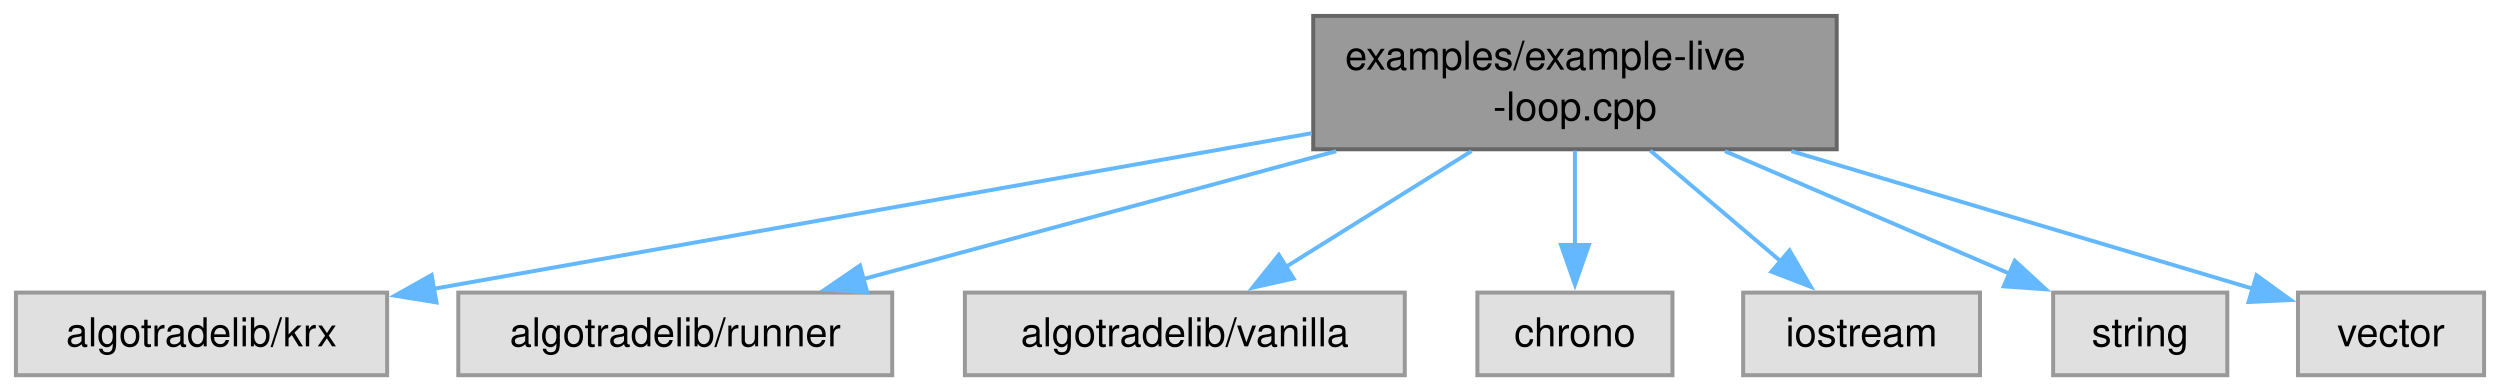
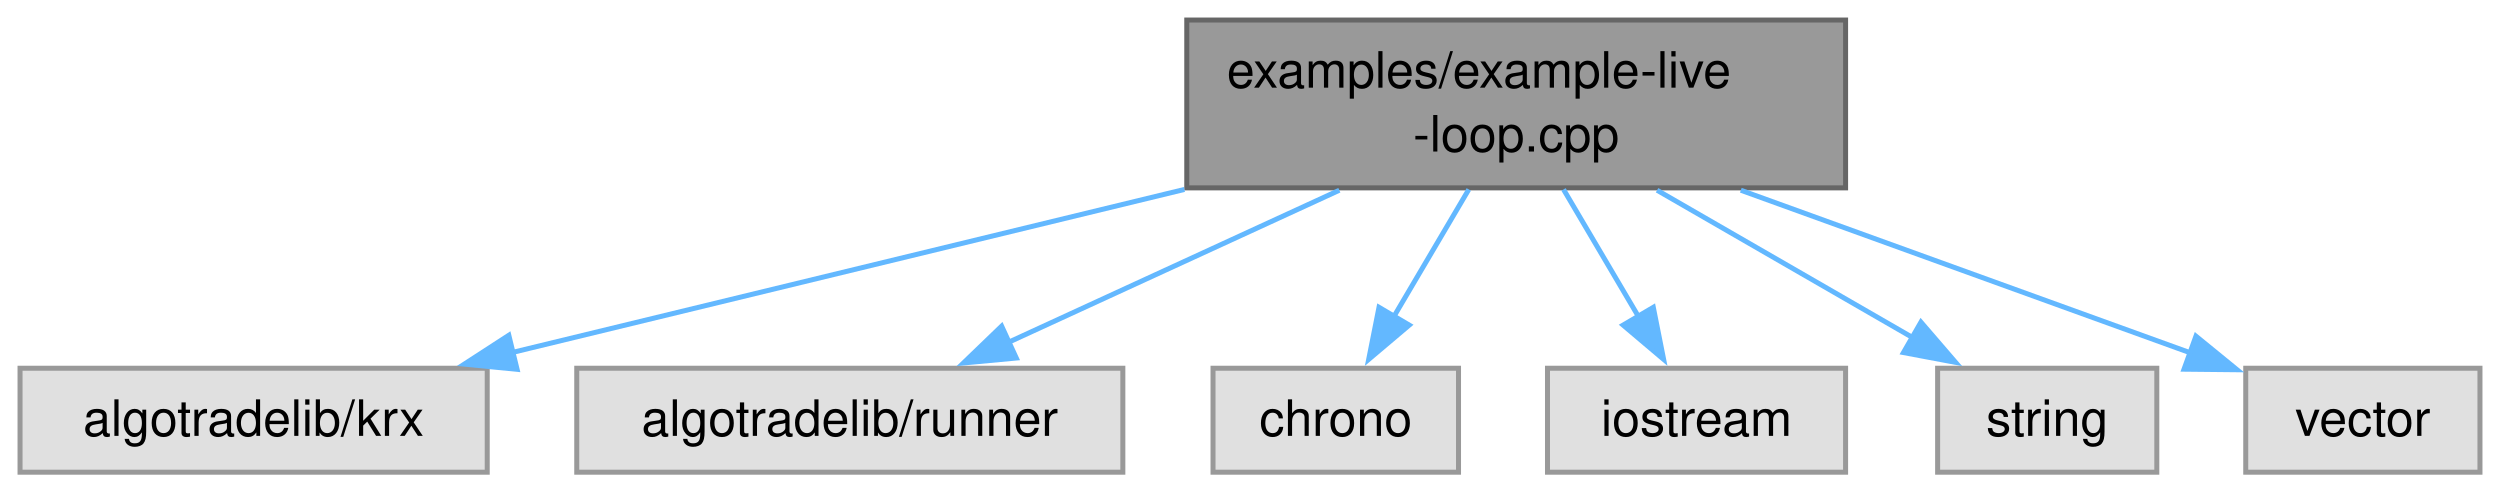
- <svg xmlns="http://www.w3.org/2000/svg" xmlns:xlink="http://www.w3.org/1999/xlink" width="628pt" height="98pt" viewBox="0.00 0.00 628.00 98.00">
+ <svg xmlns="http://www.w3.org/2000/svg" xmlns:xlink="http://www.w3.org/1999/xlink" width="499pt" height="98pt" viewBox="0.00 0.00 499.00 98.00">
  <g id="page0,1_graph0" class="graph" transform="scale(1 1) rotate(0) translate(4 94.25)">
    <g id="Node000001" class="node">
      <g id="a_Node000001">
        <a xlink:title="A live runner loop with no broker, no credentials and no network.">
-           <polygon fill="#999999" stroke="#666666" points="457.38,-90.25 325.88,-90.25 325.88,-56.75 457.38,-56.75 457.38,-90.25" />
-           <text xml:space="preserve" text-anchor="start" x="333.88" y="-76.75" font-family="Helvetica,sans-Serif" font-size="10.00">examples/example-live</text>
-           <text xml:space="preserve" text-anchor="middle" x="391.62" y="-64" font-family="Helvetica,sans-Serif" font-size="10.00">-loop.cpp</text>
+           <polygon fill="#999999" stroke="#666666" points="364.38,-90.25 232.88,-90.25 232.88,-56.75 364.38,-56.75 364.38,-90.25" />
+           <text xml:space="preserve" text-anchor="start" x="240.88" y="-76.75" font-family="Helvetica,sans-Serif" font-size="10.00">examples/example-live</text>
+           <text xml:space="preserve" text-anchor="middle" x="298.62" y="-64" font-family="Helvetica,sans-Serif" font-size="10.00">-loop.cpp</text>
        </a>
      </g>
    </g>
    <g id="Node000002" class="node">
      <g id="a_Node000002">
        <a xlink:title=" ">
          <polygon fill="#e0e0e0" stroke="#999999" points="93.25,-20.75 0,-20.75 0,0 93.25,0 93.25,-20.75" />
          <text xml:space="preserve" text-anchor="middle" x="46.62" y="-7.25" font-family="Helvetica,sans-Serif" font-size="10.00">algotradelib/krx</text>
        </a>
      </g>
    </g>
    <g id="edge1_Node000001_Node000002" class="edge">
      <g id="a_edge1_Node000001_Node000002">
        <a xlink:title=" ">
-           <path fill="none" stroke="#63b8ff" d="M325.51,-60.79C261.6,-49.46 165.71,-32.47 104.67,-21.66" />
-           <polygon fill="#63b8ff" stroke="#63b8ff" points="105.64,-18.28 95.19,-19.98 104.42,-25.17 105.64,-18.28" />
+           <path fill="none" stroke="#63b8ff" d="M232.41,-56.44C190.47,-46.27 137.03,-33.3 98.23,-23.89" />
+           <polygon fill="#63b8ff" stroke="#63b8ff" points="99.21,-20.53 88.67,-21.57 97.56,-27.33 99.21,-20.53" />
        </a>
      </g>
    </g>
    <g id="Node000003" class="node">
      <g id="a_Node000003">
        <a xlink:title=" ">
          <polygon fill="#e0e0e0" stroke="#999999" points="220.12,-20.75 111.12,-20.75 111.12,0 220.12,0 220.12,-20.75" />
          <text xml:space="preserve" text-anchor="middle" x="165.62" y="-7.25" font-family="Helvetica,sans-Serif" font-size="10.00">algotradelib/runner</text>
        </a>
      </g>
    </g>
    <g id="edge2_Node000001_Node000003" class="edge">
      <g id="a_edge2_Node000001_Node000003">
        <a xlink:title=" ">
-           <path fill="none" stroke="#63b8ff" d="M331.65,-56.28C294.37,-46.2 247.12,-33.42 212.57,-24.07" />
-           <polygon fill="#63b8ff" stroke="#63b8ff" points="213.85,-20.79 203.28,-21.56 212.02,-27.55 213.85,-20.79" />
+           <path fill="none" stroke="#63b8ff" d="M263.33,-56.28C242.81,-46.85 217.17,-35.06 197.3,-25.93" />
+           <polygon fill="#63b8ff" stroke="#63b8ff" points="198.85,-22.79 188.3,-21.8 195.93,-29.15 198.85,-22.79" />
        </a>
      </g>
    </g>
    <g id="Node000004" class="node">
      <g id="a_Node000004">
        <a xlink:title=" ">
-           <polygon fill="#e0e0e0" stroke="#999999" points="348.88,-20.75 238.38,-20.75 238.38,0 348.88,0 348.88,-20.75" />
-           <text xml:space="preserve" text-anchor="middle" x="293.62" y="-7.25" font-family="Helvetica,sans-Serif" font-size="10.00">algotradelib/vanilla</text>
+           <polygon fill="#e0e0e0" stroke="#999999" points="287.12,-20.75 238.12,-20.75 238.12,0 287.12,0 287.12,-20.75" />
+           <text xml:space="preserve" text-anchor="middle" x="262.62" y="-7.25" font-family="Helvetica,sans-Serif" font-size="10.00">chrono</text>
        </a>
      </g>
    </g>
    <g id="edge3_Node000001_Node000004" class="edge">
      <g id="a_edge3_Node000001_Node000004">
        <a xlink:title=" ">
-           <path fill="none" stroke="#63b8ff" d="M365.62,-56.28C351.2,-47.29 333.35,-36.15 319.03,-27.22" />
-           <polygon fill="#63b8ff" stroke="#63b8ff" points="320.94,-24.29 310.61,-21.97 317.24,-30.23 320.94,-24.29" />
+           <path fill="none" stroke="#63b8ff" d="M289.17,-56.44C284.59,-48.67 279.05,-39.27 274.22,-31.07" />
+           <polygon fill="#63b8ff" stroke="#63b8ff" points="277.28,-29.36 269.19,-22.52 271.25,-32.91 277.28,-29.36" />
        </a>
      </g>
    </g>
    <g id="Node000005" class="node">
      <g id="a_Node000005">
        <a xlink:title=" ">
-           <polygon fill="#e0e0e0" stroke="#999999" points="416.12,-20.75 367.12,-20.75 367.12,0 416.12,0 416.12,-20.75" />
-           <text xml:space="preserve" text-anchor="middle" x="391.62" y="-7.25" font-family="Helvetica,sans-Serif" font-size="10.00">chrono</text>
+           <polygon fill="#e0e0e0" stroke="#999999" points="364.38,-20.75 304.88,-20.75 304.88,0 364.38,0 364.38,-20.75" />
+           <text xml:space="preserve" text-anchor="middle" x="334.62" y="-7.25" font-family="Helvetica,sans-Serif" font-size="10.00">iostream</text>
        </a>
      </g>
    </g>
    <g id="edge4_Node000001_Node000005" class="edge">
      <g id="a_edge4_Node000001_Node000005">
        <a xlink:title=" ">
-           <path fill="none" stroke="#63b8ff" d="M391.62,-56.44C391.62,-49.1 391.62,-40.32 391.62,-32.46" />
-           <polygon fill="#63b8ff" stroke="#63b8ff" points="395.13,-32.73 391.63,-22.73 388.13,-32.73 395.13,-32.73" />
+           <path fill="none" stroke="#63b8ff" d="M308.08,-56.44C312.66,-48.67 318.2,-39.27 323.03,-31.07" />
+           <polygon fill="#63b8ff" stroke="#63b8ff" points="326,-32.91 328.06,-22.52 319.97,-29.36 326,-32.91" />
        </a>
      </g>
    </g>
    <g id="Node000006" class="node">
      <g id="a_Node000006">
        <a xlink:title=" ">
-           <polygon fill="#e0e0e0" stroke="#999999" points="493.38,-20.75 433.88,-20.75 433.88,0 493.38,0 493.38,-20.75" />
-           <text xml:space="preserve" text-anchor="middle" x="463.62" y="-7.25" font-family="Helvetica,sans-Serif" font-size="10.00">iostream</text>
+           <polygon fill="#e0e0e0" stroke="#999999" points="426.5,-20.75 382.75,-20.75 382.75,0 426.5,0 426.5,-20.75" />
+           <text xml:space="preserve" text-anchor="middle" x="404.62" y="-7.25" font-family="Helvetica,sans-Serif" font-size="10.00">string</text>
        </a>
      </g>
    </g>
    <g id="edge5_Node000001_Node000006" class="edge">
      <g id="a_edge5_Node000001_Node000006">
        <a xlink:title=" ">
-           <path fill="none" stroke="#63b8ff" d="M410.54,-56.44C420.62,-47.88 433.03,-37.35 443.31,-28.62" />
-           <polygon fill="#63b8ff" stroke="#63b8ff" points="445.52,-31.34 450.88,-22.2 440.99,-26 445.52,-31.34" />
+           <path fill="none" stroke="#63b8ff" d="M326.75,-56.28C342.65,-47.11 362.41,-35.72 378.05,-26.7" />
+           <polygon fill="#63b8ff" stroke="#63b8ff" points="379.42,-29.95 386.34,-21.92 375.93,-23.88 379.42,-29.95" />
        </a>
      </g>
    </g>
    <g id="Node000007" class="node">
      <g id="a_Node000007">
        <a xlink:title=" ">
-           <polygon fill="#e0e0e0" stroke="#999999" points="555.5,-20.75 511.75,-20.75 511.75,0 555.5,0 555.5,-20.75" />
-           <text xml:space="preserve" text-anchor="middle" x="533.62" y="-7.25" font-family="Helvetica,sans-Serif" font-size="10.00">string</text>
+           <polygon fill="#e0e0e0" stroke="#999999" points="491,-20.75 444.25,-20.75 444.25,0 491,0 491,-20.75" />
+           <text xml:space="preserve" text-anchor="middle" x="467.62" y="-7.25" font-family="Helvetica,sans-Serif" font-size="10.00">vector</text>
        </a>
      </g>
    </g>
    <g id="edge6_Node000001_Node000007" class="edge">
      <g id="a_edge6_Node000001_Node000007">
        <a xlink:title=" ">
-           <path fill="none" stroke="#63b8ff" d="M429.31,-56.28C451.56,-46.7 479.45,-34.69 500.8,-25.51" />
-           <polygon fill="#63b8ff" stroke="#63b8ff" points="502.11,-28.75 509.91,-21.58 499.34,-22.32 502.11,-28.75" />
-         </a>
-       </g>
-     </g>
-     <g id="Node000008" class="node">
-       <g id="a_Node000008">
-         <a xlink:title=" ">
-           <polygon fill="#e0e0e0" stroke="#999999" points="620,-20.75 573.25,-20.75 573.25,0 620,0 620,-20.75" />
-           <text xml:space="preserve" text-anchor="middle" x="596.62" y="-7.25" font-family="Helvetica,sans-Serif" font-size="10.00">vector</text>
-         </a>
-       </g>
-     </g>
-     <g id="edge7_Node000001_Node000008" class="edge">
-       <g id="a_edge7_Node000001_Node000008">
-         <a xlink:title=" ">
-           <path fill="none" stroke="#63b8ff" d="M446.02,-56.28C482.79,-45.32 530.23,-31.17 561.95,-21.71" />
-           <polygon fill="#63b8ff" stroke="#63b8ff" points="562.84,-25.1 571.42,-18.89 560.84,-18.39 562.84,-25.1" />
+           <path fill="none" stroke="#63b8ff" d="M343.47,-56.28C371.58,-46.11 407.26,-33.21 433.15,-23.84" />
+           <polygon fill="#63b8ff" stroke="#63b8ff" points="434.31,-27.15 442.52,-20.45 431.93,-20.56 434.31,-27.15" />
        </a>
      </g>
    </g>
  </g>
</svg>
